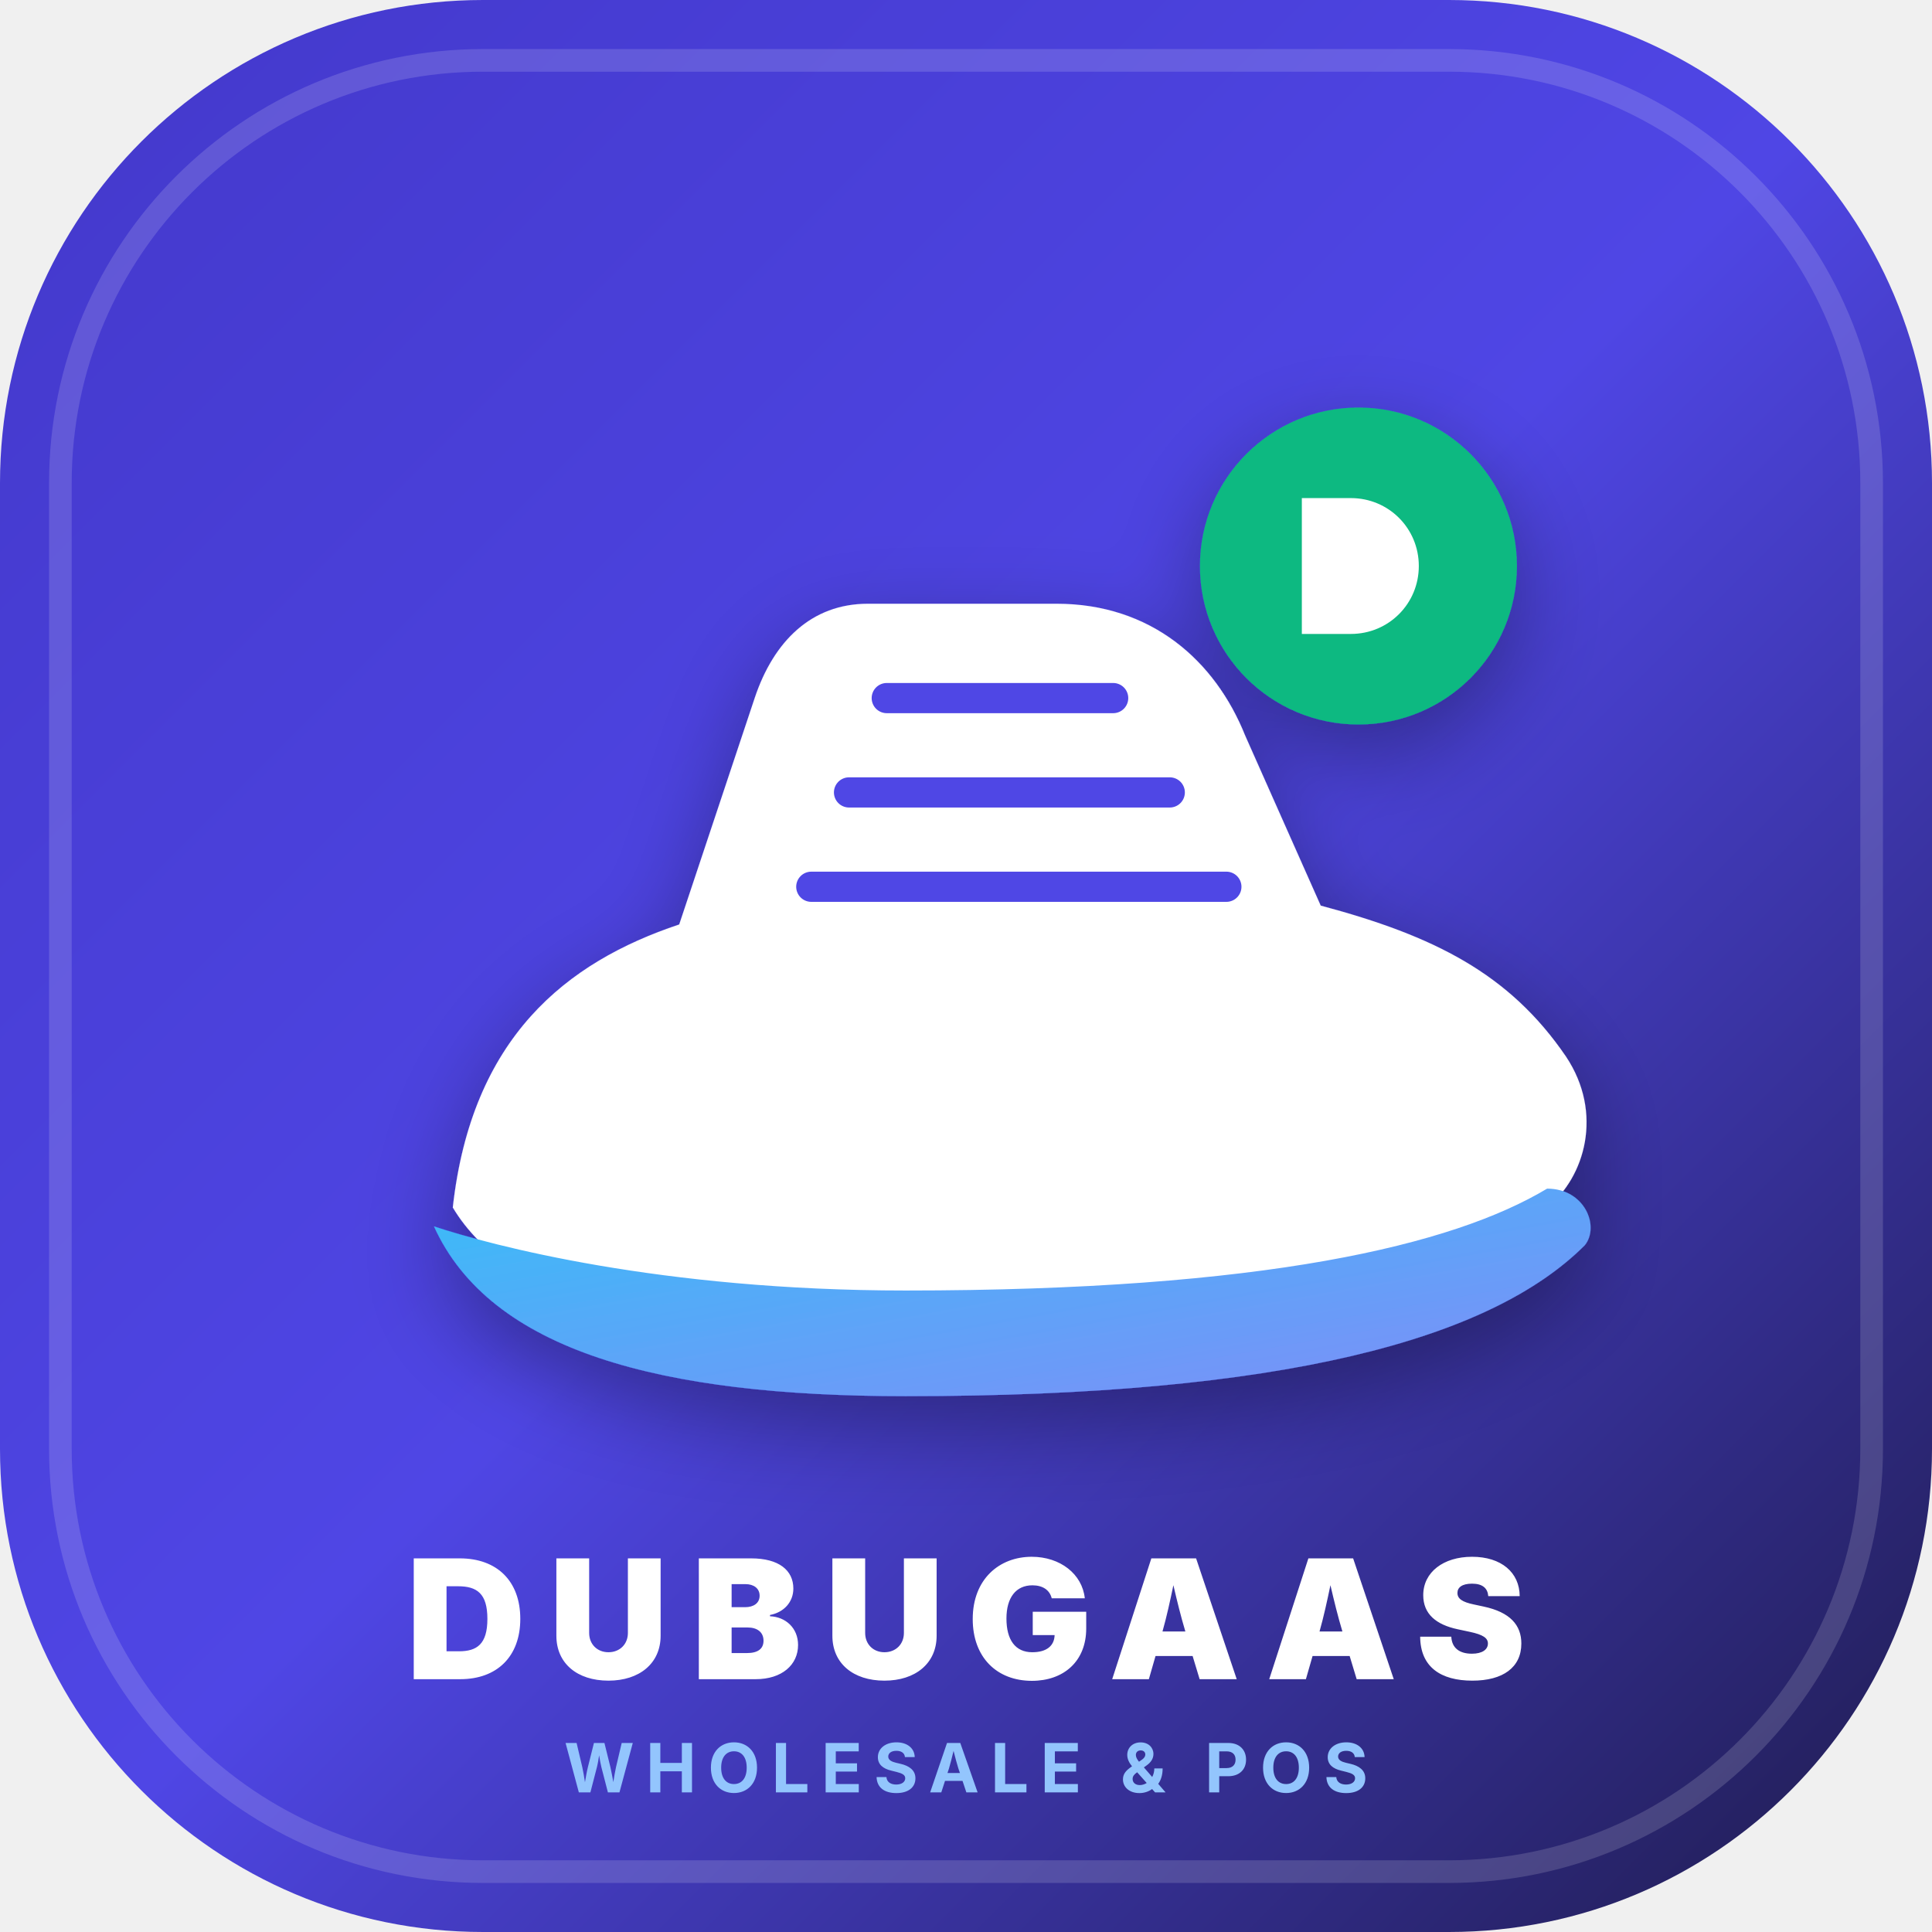
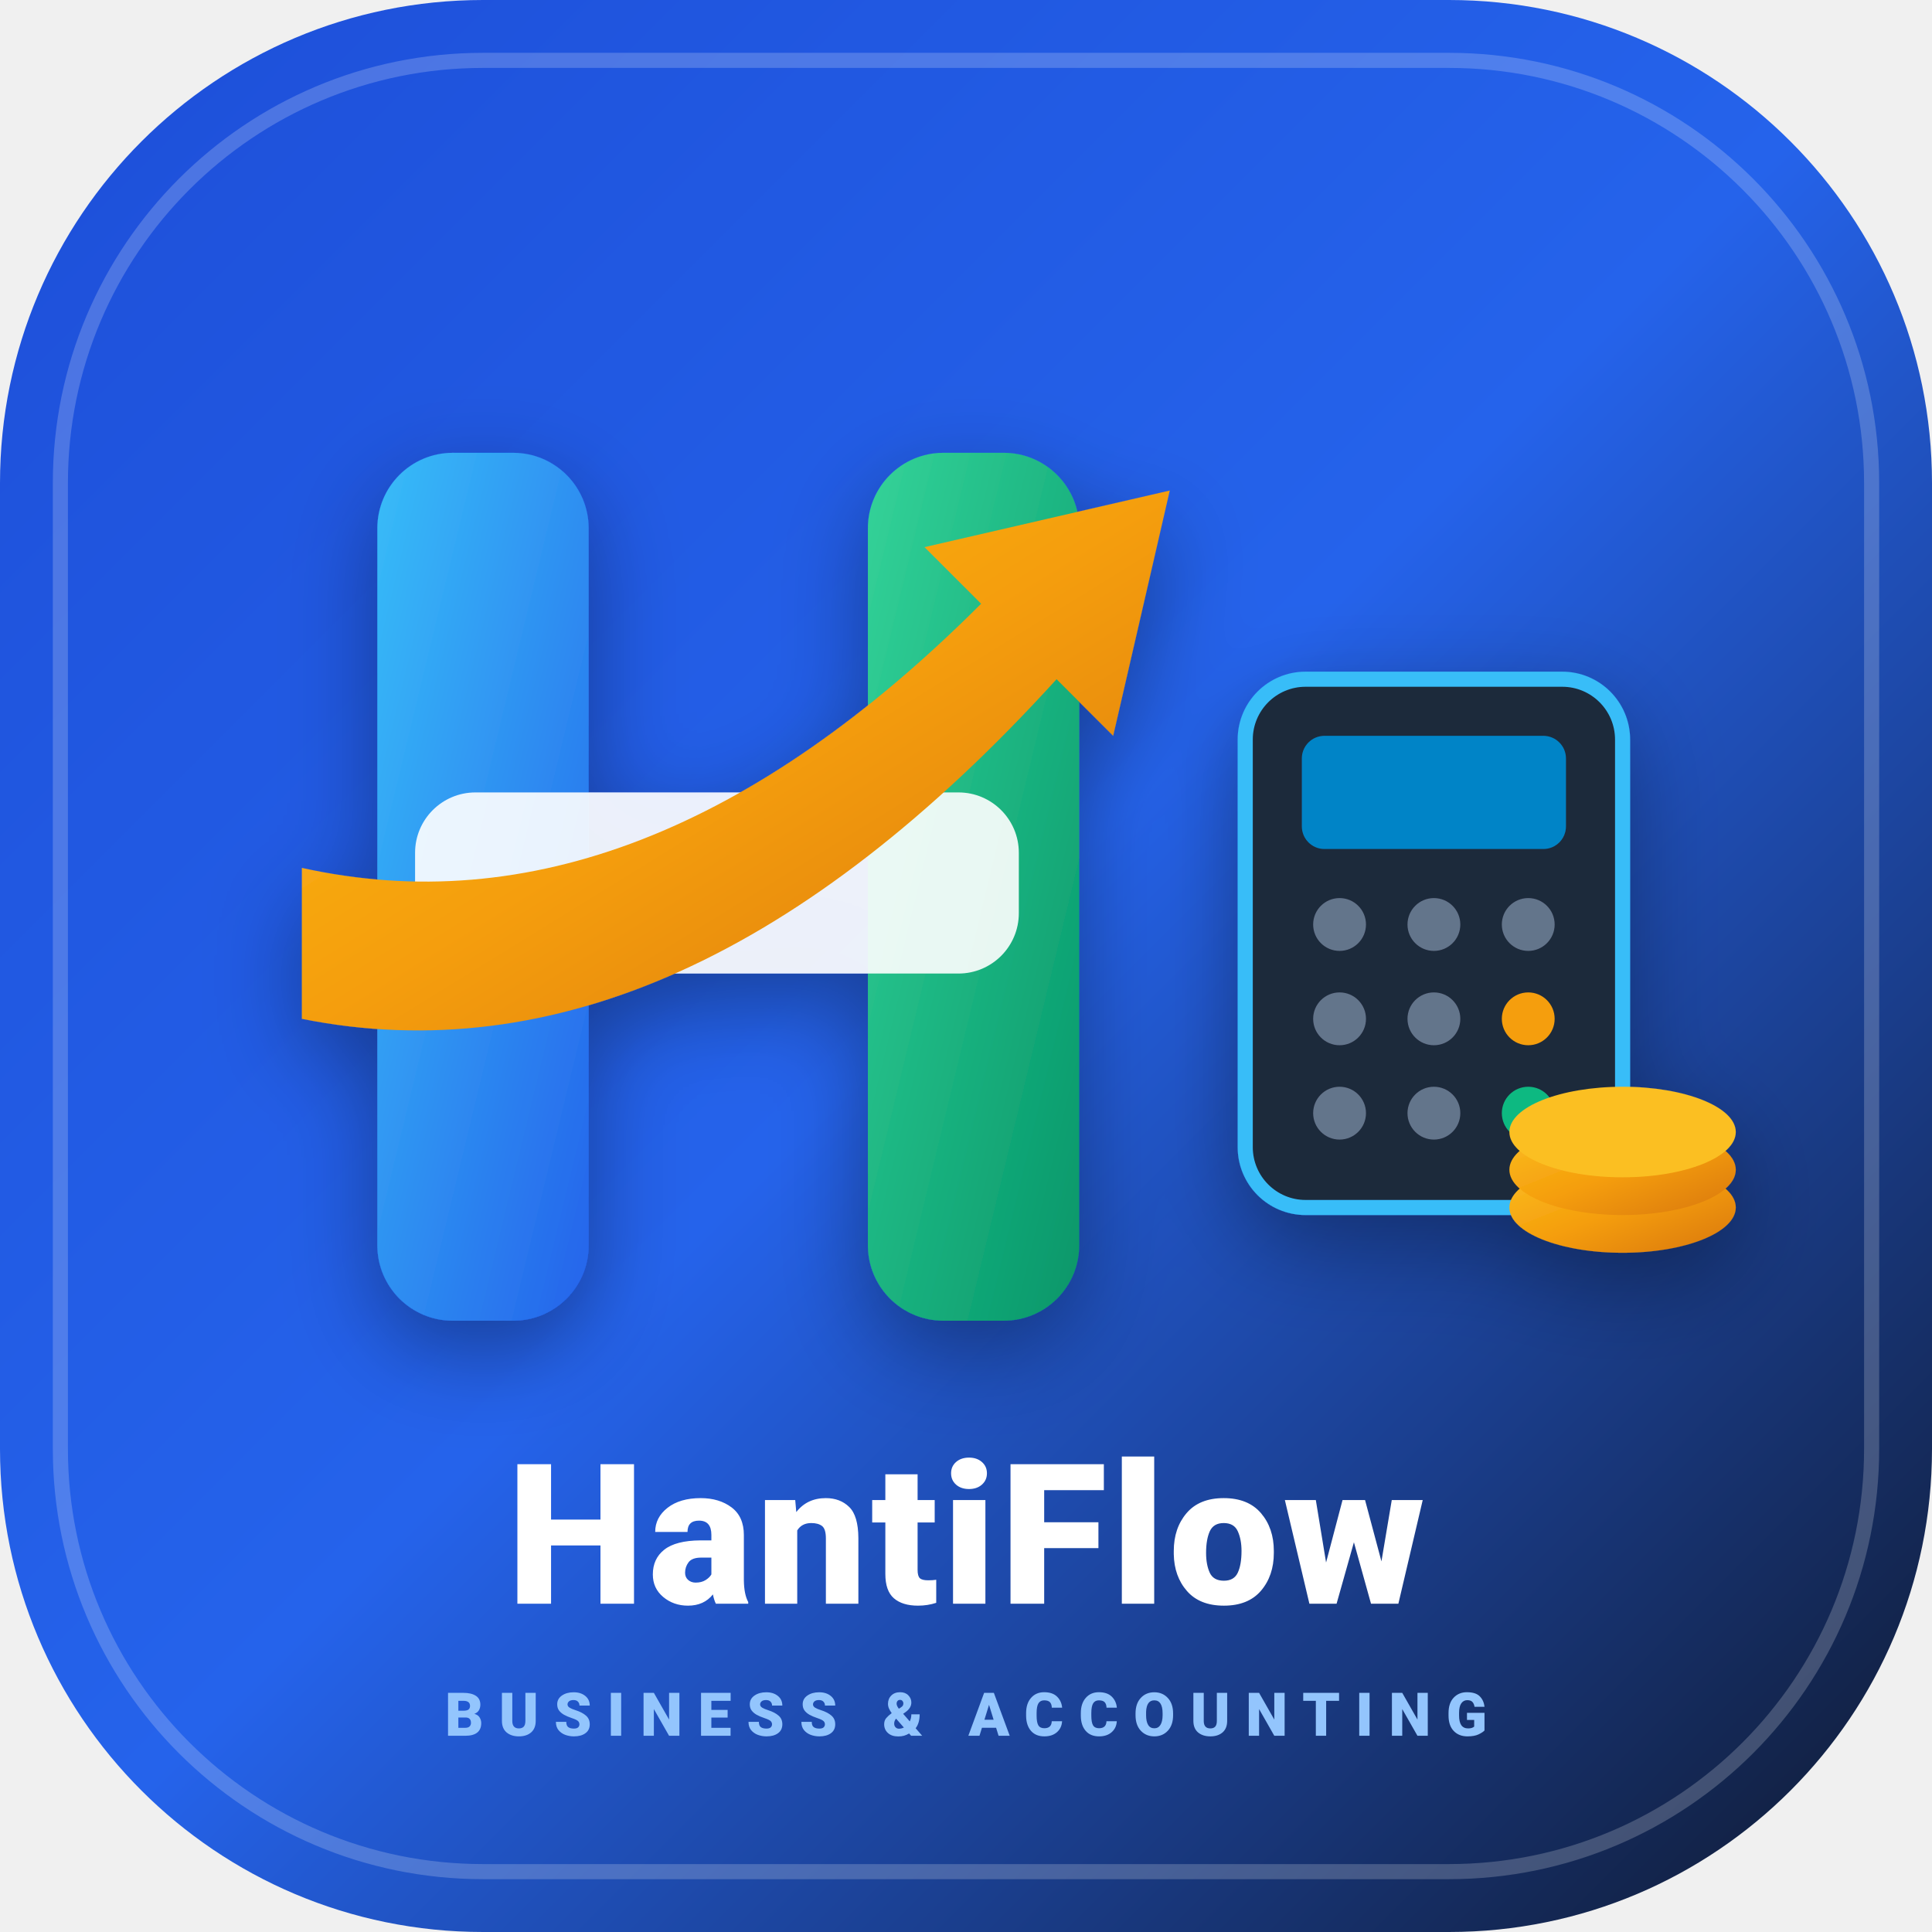
<svg xmlns="http://www.w3.org/2000/svg" viewBox="0 0 512 512" width="512" height="512">
  <defs>
-     <linearGradient id="dubugaas-bg" x1="0%" y1="0%" x2="100%" y2="100%">
-       <stop offset="0%" stop-color="#4338ca" />
-       <stop offset="50%" stop-color="#4f46e5" />
-       <stop offset="100%" stop-color="#1e1b4b" />
+     <linearGradient id="hantiflow-bg" x1="0%" y1="0%" x2="100%" y2="100%">
+       <stop offset="0%" stop-color="#1d4ed8" />
+       <stop offset="50%" stop-color="#2563eb" />
+       <stop offset="100%" stop-color="#0f172a" />
    </linearGradient>
-     <linearGradient id="dubugaas-accent" x1="0%" y1="0%" x2="100%" y2="100%">
+     <linearGradient id="hantiflow-gold" x1="0%" y1="0%" x2="100%" y2="100%">
+       <stop offset="0%" stop-color="#fbbf24" />
+       <stop offset="50%" stop-color="#f59e0b" />
+       <stop offset="100%" stop-color="#d97706" />
+     </linearGradient>
+     <linearGradient id="hantiflow-green" x1="0%" y1="0%" x2="100%" y2="100%">
+       <stop offset="0%" stop-color="#34d399" />
+       <stop offset="100%" stop-color="#059669" />
+     </linearGradient>
+     <linearGradient id="hantiflow-cyan" x1="0%" y1="0%" x2="100%" y2="100%">
      <stop offset="0%" stop-color="#38bdf8" />
-       <stop offset="100%" stop-color="#818cf8" />
+       <stop offset="100%" stop-color="#2563eb" />
    </linearGradient>
    <filter id="glow" x="-20%" y="-20%" width="140%" height="140%">
      <feDropShadow dx="0" dy="8" stdDeviation="12" flood-color="#000000" flood-opacity="0.35" />
    </filter>
  </defs>
-   <rect width="512" height="512" rx="128" fill="url(#dubugaas-bg)" />
-   <rect x="16" y="16" width="480" height="480" rx="112" fill="none" stroke="rgba(255,255,255,0.15)" stroke-width="6" />
+   <rect width="512" height="512" rx="128" fill="url(#hantiflow-bg)" />
+   <rect x="16" y="16" width="480" height="480" rx="112" fill="none" stroke="rgba(255,255,255,0.2)" stroke-width="4" />
  <g filter="url(#glow)">
-     <path d="M 120 320 C 135 345, 175 355, 230 355 C 330 355, 385 340, 410 320 C 420 312, 425 295, 415 280 C 400 258, 380 248, 350 240 L 330 195 C 322 175, 305 160, 280 160 L 230 160 C 215 160, 205 170, 200 185 L 180 245 C 150 255, 125 275, 120 320 Z" fill="#ffffff" />
-     <path d="M 115 325 C 130 358, 175 370, 240 370 C 340 370, 395 355, 420 330 C 424 325, 420 315, 410 315 C 385 330, 335 342, 240 342 C 175 342, 130 330, 115 325 Z" fill="url(#dubugaas-accent)" />
-     <path d="M 235 185 L 295 185 M 225 210 L 310 210 M 215 235 L 325 235" stroke="#4f46e5" stroke-width="8" stroke-linecap="round" />
-     <circle cx="360" cy="150" r="42" fill="#10b981" />
-     <path d="M 345 132 L 358 132 C 368 132, 376 140, 376 150 C 376 160, 368 168, 358 168 L 345 168 Z" fill="#ffffff" />
+     <rect x="100" y="120" width="56" height="230" rx="20" fill="url(#hantiflow-cyan)" />
+     <rect x="230" y="120" width="56" height="230" rx="20" fill="url(#hantiflow-green)" />
+     <rect x="110" y="210" width="160" height="48" rx="16" fill="#ffffff" opacity="0.9" />
+     <path d="M 80 270 Q 180 290 280 180 L 295 195 L 310 130 L 245 145 L 260 160 Q 170 250 80 230 Z" fill="url(#hantiflow-gold)" />
+     <rect x="330" y="180" width="100" height="140" rx="16" fill="#1e293b" stroke="#38bdf8" stroke-width="4" />
+     <rect x="345" y="195" width="70" height="30" rx="6" fill="#0284c7" />
+     <circle cx="355" cy="245" r="7" fill="#64748b" />
+     <circle cx="380" cy="245" r="7" fill="#64748b" />
+     <circle cx="405" cy="245" r="7" fill="#64748b" />
+     <circle cx="355" cy="270" r="7" fill="#64748b" />
+     <circle cx="380" cy="270" r="7" fill="#64748b" />
+     <circle cx="405" cy="270" r="7" fill="#f59e0b" />
+     <circle cx="355" cy="295" r="7" fill="#64748b" />
+     <circle cx="380" cy="295" r="7" fill="#64748b" />
+     <circle cx="405" cy="295" r="7" fill="#10b981" />
+     <ellipse cx="430" cy="320" rx="30" ry="12" fill="url(#hantiflow-gold)" />
+     <ellipse cx="430" cy="310" rx="30" ry="12" fill="url(#hantiflow-gold)" />
+     <ellipse cx="430" cy="300" rx="30" ry="12" fill="#fbbf24" />
  </g>
-   <text x="256" y="445" font-family="system-ui, -apple-system, sans-serif" font-size="44" font-weight="900" fill="#ffffff" text-anchor="middle" letter-spacing="6">DUBUGAAS</text>
-   <text x="256" y="475" font-family="system-ui, -apple-system, sans-serif" font-size="18" font-weight="700" fill="#93c5fd" text-anchor="middle" letter-spacing="3">WHOLESALE &amp; POS</text>
+   <text x="256" y="425" font-family="system-ui, -apple-system, BlinkMacSystemFont, 'Segoe UI', Roboto, sans-serif" font-size="52" font-weight="900" fill="#ffffff" text-anchor="middle" letter-spacing="1">HantiFlow</text>
+   <text x="256" y="460" font-family="system-ui, -apple-system, BlinkMacSystemFont, 'Segoe UI', Roboto, sans-serif" font-size="16" font-weight="800" fill="#93c5fd" text-anchor="middle" letter-spacing="4">BUSINESS &amp; ACCOUNTING</text>
</svg>
